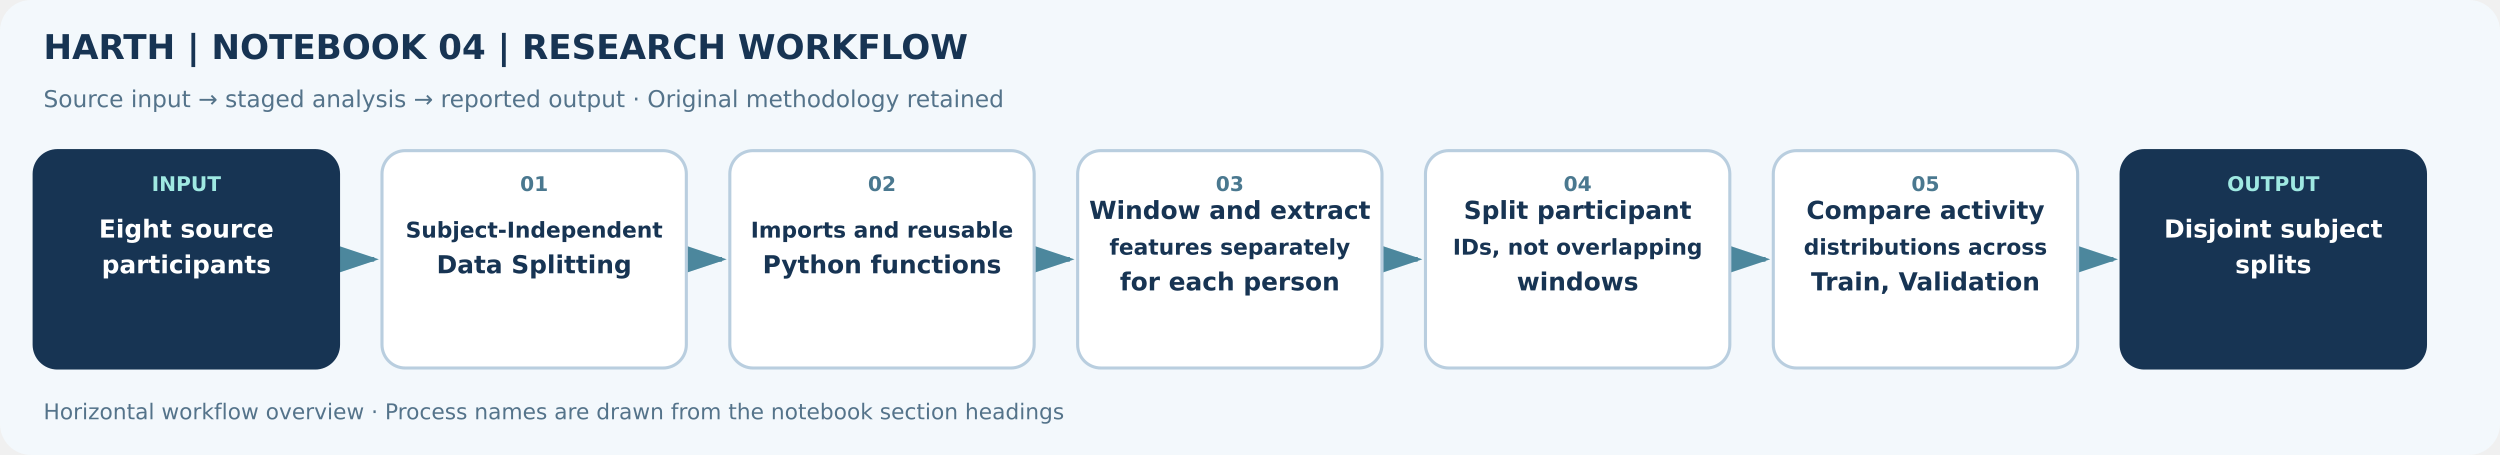
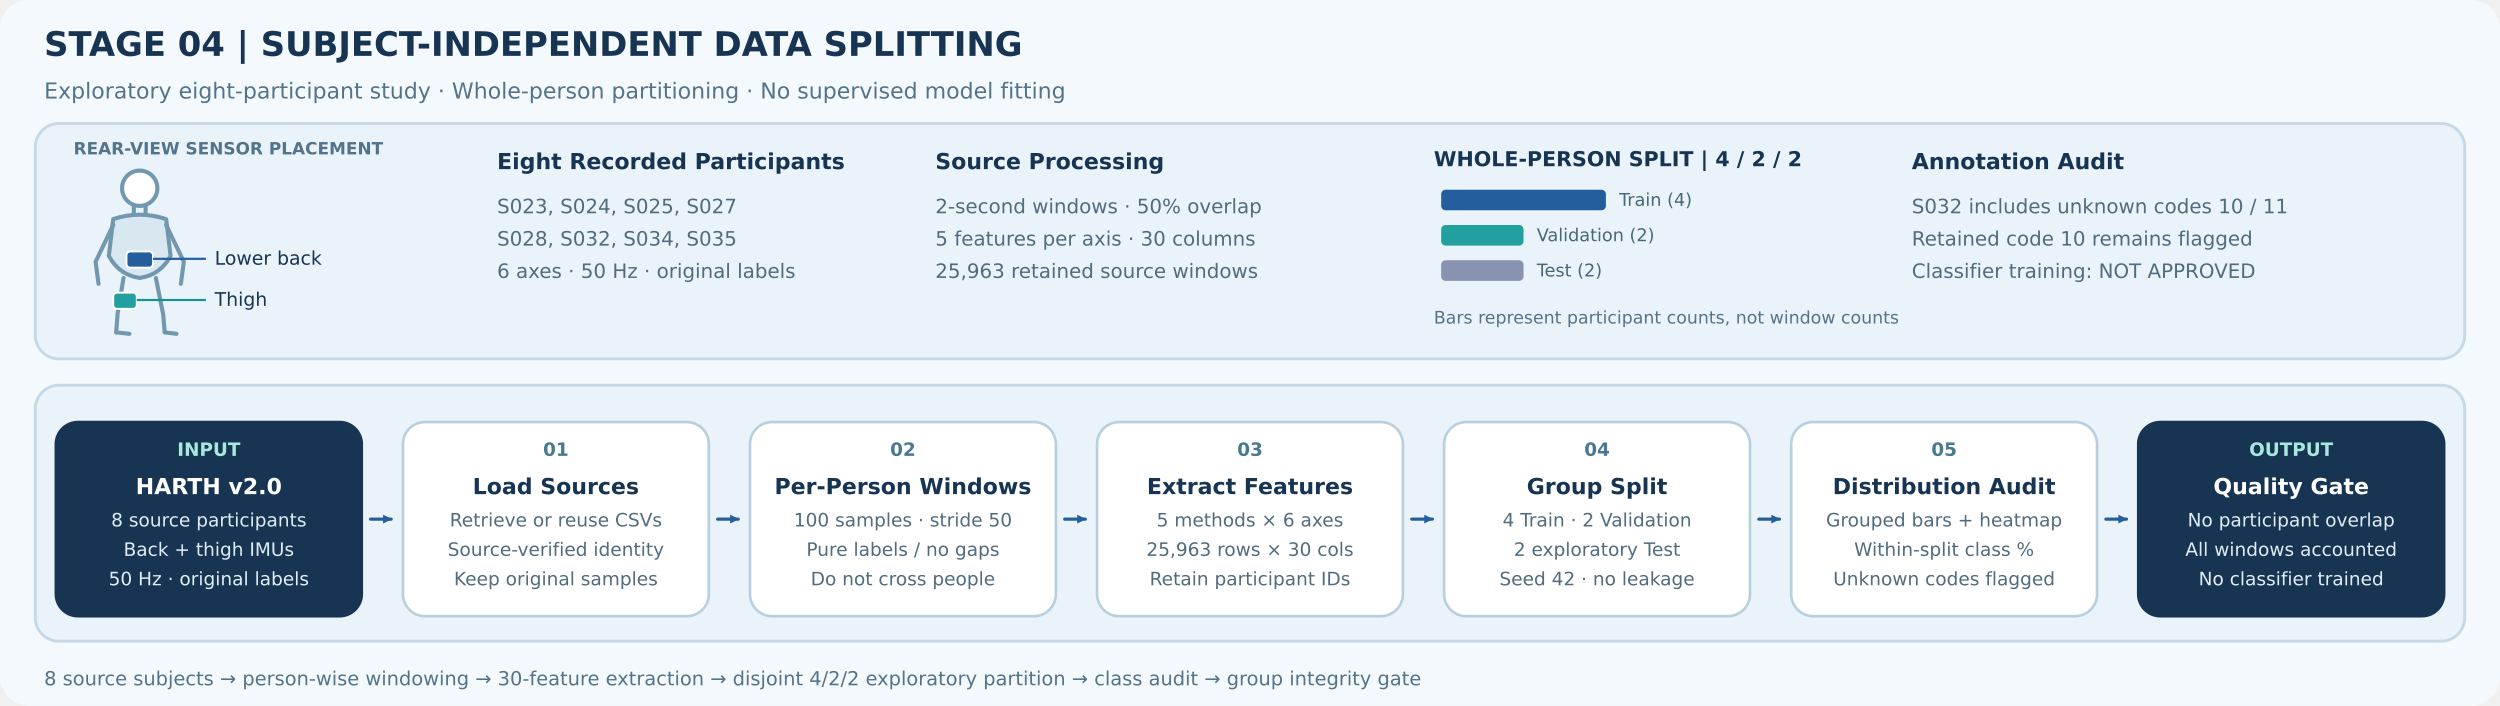
- <svg xmlns="http://www.w3.org/2000/svg" width="1610" height="293" viewBox="0 0 1610 293" role="img" aria-labelledby="title desc">
+ <svg xmlns="http://www.w3.org/2000/svg" width="1700" height="480" viewBox="0 0 1700 480" role="img" aria-labelledby="figure-title figure-description">
  <defs>
-     <marker id="a" markerWidth="10" markerHeight="10" refX="8" refY="3" orient="auto">
-       <path d="M0 0 L0 6 L9 3 Z" fill="#4C879D" />
+     <marker id="small-arrow" markerUnits="userSpaceOnUse" markerWidth="6" markerHeight="6" refX="5.5" refY="3" orient="auto">
+       <path d="M0 0 L6 3 L0 6 Z" fill="#245E9D" />
    </marker>
  </defs>
-   <rect width="1610" height="293" rx="20" fill="#F3F8FC" />
-   <text x="28" y="38" font-family="DejaVu Sans, Arial, sans-serif" font-size="22" font-weight="700" fill="#173453">HARTH  |  NOTEBOOK 04  |  RESEARCH WORKFLOW</text>
-   <text x="28" y="69" font-family="DejaVu Sans, Arial, sans-serif" font-size="15" fill="#54738A">Source input → staged analysis → reported output · Original methodology retained</text>
+   <rect width="1700" height="480" rx="20" fill="#F4F9FD" />
  <g font-family="DejaVu Sans, Arial, sans-serif">
-     <path d="M222 167 H241" stroke="#4C879D" stroke-width="3" marker-end="url(#a)" />
-     <path d="M446 167 H465" stroke="#4C879D" stroke-width="3" marker-end="url(#a)" />
-     <path d="M670 167 H689" stroke="#4C879D" stroke-width="3" marker-end="url(#a)" />
-     <path d="M894 167 H913" stroke="#4C879D" stroke-width="3" marker-end="url(#a)" />
-     <path d="M1118 167 H1137" stroke="#4C879D" stroke-width="3" marker-end="url(#a)" />
-     <path d="M1342 167 H1361" stroke="#4C879D" stroke-width="3" marker-end="url(#a)" />
-     <g>
-       <rect x="22" y="97" width="196" height="140" rx="15" fill="#173453" stroke="#173453" stroke-width="2" />
-       <text x="120" y="123" font-size="13" font-weight="700" fill="#9FE9E2" text-anchor="middle">INPUT</text>
-       <text x="120" y="153" font-size="16" font-weight="600" fill="#FFFFFF" text-anchor="middle">Eight source</text>
-       <text x="120" y="176" font-size="16" font-weight="600" fill="#FFFFFF" text-anchor="middle">participants</text>
+     <text x="30" y="38" font-size="23" font-weight="700" fill="#173453">STAGE 04 | SUBJECT-INDEPENDENT DATA SPLITTING</text>
+     <text x="30" y="67" font-size="15" fill="#54738A">Exploratory eight-participant study · Whole-person partitioning · No supervised model fitting</text>
+     <rect x="24" y="84" width="1652" height="160" rx="16" fill="#EAF3FA" stroke="#C7D9E6" stroke-width="2" />
+     <rect x="24" y="262" width="1652" height="174" rx="16" fill="#EAF3FA" stroke="#C7D9E6" stroke-width="2" />
+     <g aria-label="Rear-view wearable sensor placement completely inside the upper panel">
+       <text x="50" y="105" font-size="11.5" font-weight="700" fill="#53738A">REAR-VIEW SENSOR PLACEMENT</text>
+       <g stroke="#7298B0" stroke-width="2.8" stroke-linecap="round" stroke-linejoin="round">
+         <circle cx="95" cy="128" r="12" fill="#FFFFFF" />
+         <path d="M91 140 L91 147 M99 140 L99 147" fill="none" />
+         <path d="M77 149 Q95 143 113 149 L116 174 Q109 187 95 189 Q81 187 74 174 Z" fill="#D9E7F1" />
+         <path d="M77 153 L65 178 L67 193 M113 153 L125 178 L123 193" fill="none" />
+         <path d="M84 189 L80 213 L79 226 M106 189 L111 214 L112 226" fill="none" />
+         <path d="M79 226 L88 227 M112 226 L120 227" fill="none" />
+       </g>
+       <rect x="86" y="171" width="18" height="11" rx="2.5" fill="#245E9D" stroke="#FFFFFF" stroke-width="1.3" />
+       <rect x="77" y="199" width="16" height="11" rx="2.5" fill="#22A0A0" stroke="#FFFFFF" stroke-width="1.3" />
+       <path d="M104 176 H140" stroke="#245E9D" stroke-width="1.5" />
+       <text x="146" y="180" font-size="12.8" fill="#173453">Lower back</text>
+       <path d="M93 204 H140" stroke="#15938F" stroke-width="1.5" />
+       <text x="146" y="208" font-size="12.8" fill="#173453">Thigh</text>
    </g>
    <g>
-       <rect x="246" y="97" width="196" height="140" rx="15" fill="#FFFFFF" stroke="#B9CEDF" stroke-width="2" />
-       <text x="344" y="123" font-size="13" font-weight="700" fill="#4A788F" text-anchor="middle">01</text>
-       <text x="344" y="153" font-size="14" font-weight="600" fill="#173453" text-anchor="middle">Subject-Independent</text>
-       <text x="344" y="176" font-size="16" font-weight="600" fill="#173453" text-anchor="middle">Data Splitting</text>
+       <text x="338" y="115" font-size="15" font-weight="700" fill="#173453">Eight Recorded Participants</text>
+       <text x="338" y="145" font-size="13.5" fill="#506C7E">S023, S024, S025, S027</text>
+       <text x="338" y="167" font-size="13.5" fill="#506C7E">S028, S032, S034, S035</text>
+       <text x="338" y="189" font-size="13.5" fill="#506C7E">6 axes · 50 Hz · original labels</text>
    </g>
    <g>
-       <rect x="470" y="97" width="196" height="140" rx="15" fill="#FFFFFF" stroke="#B9CEDF" stroke-width="2" />
-       <text x="568" y="123" font-size="13" font-weight="700" fill="#4A788F" text-anchor="middle">02</text>
-       <text x="568" y="153" font-size="14" font-weight="600" fill="#173453" text-anchor="middle">Imports and reusable</text>
-       <text x="568" y="176" font-size="16" font-weight="600" fill="#173453" text-anchor="middle">Python functions</text>
+       <text x="636" y="115" font-size="15" font-weight="700" fill="#173453">Source Processing</text>
+       <text x="636" y="145" font-size="13.5" fill="#506C7E">2-second windows · 50% overlap</text>
+       <text x="636" y="167" font-size="13.5" fill="#506C7E">5 features per axis · 30 columns</text>
+       <text x="636" y="189" font-size="13.5" fill="#506C7E">25,963 retained source windows</text>
+     </g>
+     <g aria-label="Schematic distribution of eight disjoint participants">
+       <text x="975" y="113" font-size="14" font-weight="700" fill="#173453">WHOLE-PERSON SPLIT | 4 / 2 / 2</text>
+       <rect x="980" y="129" width="112" height="14" rx="3" fill="#245E9D" />
+       <text x="1101" y="140" font-size="12" fill="#486779">Train (4)</text>
+       <rect x="980" y="153" width="56" height="14" rx="3" fill="#22A0A0" />
+       <text x="1045" y="164" font-size="12" fill="#486779">Validation (2)</text>
+       <rect x="980" y="177" width="56" height="14" rx="3" fill="#8793B0" />
+       <text x="1045" y="188" font-size="12" fill="#486779">Test (2)</text>
+       <text x="975" y="220" font-size="11.8" fill="#54738A">Bars represent participant counts, not window counts</text>
    </g>
    <g>
-       <rect x="694" y="97" width="196" height="140" rx="15" fill="#FFFFFF" stroke="#B9CEDF" stroke-width="2" />
-       <text x="792" y="123" font-size="13" font-weight="700" fill="#4A788F" text-anchor="middle">03</text>
-       <text x="792" y="141" font-size="16" font-weight="600" fill="#173453" text-anchor="middle">Window and extract</text>
-       <text x="792" y="164" font-size="14" font-weight="600" fill="#173453" text-anchor="middle">features separately</text>
-       <text x="792" y="187" font-size="16" font-weight="600" fill="#173453" text-anchor="middle">for each person</text>
+       <text x="1300" y="115" font-size="15" font-weight="700" fill="#173453">Annotation Audit</text>
+       <text x="1300" y="145" font-size="13.5" fill="#506C7E">S032 includes unknown codes 10 / 11</text>
+       <text x="1300" y="167" font-size="13.5" fill="#506C7E">Retained code 10 remains flagged</text>
+       <text x="1300" y="189" font-size="13.5" fill="#506C7E">Classifier training: NOT APPROVED</text>
    </g>
-     <g>
-       <rect x="918" y="97" width="196" height="140" rx="15" fill="#FFFFFF" stroke="#B9CEDF" stroke-width="2" />
-       <text x="1016" y="123" font-size="13" font-weight="700" fill="#4A788F" text-anchor="middle">04</text>
-       <text x="1016" y="141" font-size="16" font-weight="600" fill="#173453" text-anchor="middle">Split participant</text>
-       <text x="1016" y="164" font-size="14" font-weight="600" fill="#173453" text-anchor="middle">IDs, not overlapping</text>
-       <text x="1016" y="187" font-size="16" font-weight="600" fill="#173453" text-anchor="middle">windows</text>
+     <g aria-label="Six equally sized, small right-facing arrows">
+       <path d="M252 353 H266" fill="none" stroke="#245E9D" stroke-width="2.2" stroke-linecap="round" marker-end="url(#small-arrow)" />
+       <path d="M488 353 H502" fill="none" stroke="#245E9D" stroke-width="2.2" stroke-linecap="round" marker-end="url(#small-arrow)" />
+       <path d="M724 353 H738" fill="none" stroke="#245E9D" stroke-width="2.2" stroke-linecap="round" marker-end="url(#small-arrow)" />
+       <path d="M960 353 H974" fill="none" stroke="#245E9D" stroke-width="2.2" stroke-linecap="round" marker-end="url(#small-arrow)" />
+       <path d="M1196 353 H1210" fill="none" stroke="#245E9D" stroke-width="2.2" stroke-linecap="round" marker-end="url(#small-arrow)" />
+       <path d="M1432 353 H1446" fill="none" stroke="#245E9D" stroke-width="2.2" stroke-linecap="round" marker-end="url(#small-arrow)" />
    </g>
-     <g>
-       <rect x="1142" y="97" width="196" height="140" rx="15" fill="#FFFFFF" stroke="#B9CEDF" stroke-width="2" />
-       <text x="1240" y="123" font-size="13" font-weight="700" fill="#4A788F" text-anchor="middle">05</text>
-       <text x="1240" y="141" font-size="16" font-weight="600" fill="#173453" text-anchor="middle">Compare activity</text>
-       <text x="1240" y="164" font-size="14" font-weight="600" fill="#173453" text-anchor="middle">distributions across</text>
-       <text x="1240" y="187" font-size="16" font-weight="600" fill="#173453" text-anchor="middle">Train, Validation</text>
+     <g aria-label="Seven original-data-to-quality-gate stages">
+       <g class="process-block">
+         <rect x="38" y="287" width="208" height="132" rx="15" fill="#173453" stroke="#173453" stroke-width="1.8" />
+         <text x="142" y="310" text-anchor="middle" font-size="12.5" font-weight="700" fill="#A7E9DF">INPUT</text>
+         <text x="142" y="336" text-anchor="middle" font-size="15" font-weight="700" fill="#FFFFFF">HARTH v2.0</text>
+         <text x="142" y="358" text-anchor="middle" font-size="12.6" fill="#DFEDF4">8 source participants</text>
+         <text x="142" y="378" text-anchor="middle" font-size="12.6" fill="#DFEDF4">Back + thigh IMUs</text>
+         <text x="142" y="398" text-anchor="middle" font-size="12.6" fill="#DFEDF4">50 Hz · original labels</text>
+       </g>
+       <g class="process-block">
+         <rect x="274" y="287" width="208" height="132" rx="15" fill="#FFFFFF" stroke="#B8CFDE" stroke-width="1.8" />
+         <text x="378" y="310" text-anchor="middle" font-size="12.5" font-weight="700" fill="#497992">01</text>
+         <text x="378" y="336" text-anchor="middle" font-size="15" font-weight="700" fill="#173453">Load Sources</text>
+         <text x="378" y="358" text-anchor="middle" font-size="12.6" fill="#506C7E">Retrieve or reuse CSVs</text>
+         <text x="378" y="378" text-anchor="middle" font-size="12.6" fill="#506C7E">Source-verified identity</text>
+         <text x="378" y="398" text-anchor="middle" font-size="12.6" fill="#506C7E">Keep original samples</text>
+       </g>
+       <g class="process-block">
+         <rect x="510" y="287" width="208" height="132" rx="15" fill="#FFFFFF" stroke="#B8CFDE" stroke-width="1.8" />
+         <text x="614" y="310" text-anchor="middle" font-size="12.5" font-weight="700" fill="#497992">02</text>
+         <text x="614" y="336" text-anchor="middle" font-size="15" font-weight="700" fill="#173453">Per-Person Windows</text>
+         <text x="614" y="358" text-anchor="middle" font-size="12.6" fill="#506C7E">100 samples · stride 50</text>
+         <text x="614" y="378" text-anchor="middle" font-size="12.6" fill="#506C7E">Pure labels / no gaps</text>
+         <text x="614" y="398" text-anchor="middle" font-size="12.6" fill="#506C7E">Do not cross people</text>
+       </g>
+       <g class="process-block">
+         <rect x="746" y="287" width="208" height="132" rx="15" fill="#FFFFFF" stroke="#B8CFDE" stroke-width="1.8" />
+         <text x="850" y="310" text-anchor="middle" font-size="12.5" font-weight="700" fill="#497992">03</text>
+         <text x="850" y="336" text-anchor="middle" font-size="15" font-weight="700" fill="#173453">Extract Features</text>
+         <text x="850" y="358" text-anchor="middle" font-size="12.6" fill="#506C7E">5 methods × 6 axes</text>
+         <text x="850" y="378" text-anchor="middle" font-size="12.6" fill="#506C7E">25,963 rows × 30 cols</text>
+         <text x="850" y="398" text-anchor="middle" font-size="12.6" fill="#506C7E">Retain participant IDs</text>
+       </g>
+       <g class="process-block">
+         <rect x="982" y="287" width="208" height="132" rx="15" fill="#FFFFFF" stroke="#B8CFDE" stroke-width="1.8" />
+         <text x="1086" y="310" text-anchor="middle" font-size="12.5" font-weight="700" fill="#497992">04</text>
+         <text x="1086" y="336" text-anchor="middle" font-size="15" font-weight="700" fill="#173453">Group Split</text>
+         <text x="1086" y="358" text-anchor="middle" font-size="12.6" fill="#506C7E">4 Train · 2 Validation</text>
+         <text x="1086" y="378" text-anchor="middle" font-size="12.6" fill="#506C7E">2 exploratory Test</text>
+         <text x="1086" y="398" text-anchor="middle" font-size="12.6" fill="#506C7E">Seed 42 · no leakage</text>
+       </g>
+       <g class="process-block">
+         <rect x="1218" y="287" width="208" height="132" rx="15" fill="#FFFFFF" stroke="#B8CFDE" stroke-width="1.8" />
+         <text x="1322" y="310" text-anchor="middle" font-size="12.5" font-weight="700" fill="#497992">05</text>
+         <text x="1322" y="336" text-anchor="middle" font-size="15" font-weight="700" fill="#173453">Distribution Audit</text>
+         <text x="1322" y="358" text-anchor="middle" font-size="12.6" fill="#506C7E">Grouped bars + heatmap</text>
+         <text x="1322" y="378" text-anchor="middle" font-size="12.6" fill="#506C7E">Within-split class %</text>
+         <text x="1322" y="398" text-anchor="middle" font-size="12.6" fill="#506C7E">Unknown codes flagged</text>
+       </g>
+       <g class="process-block">
+         <rect x="1454" y="287" width="208" height="132" rx="15" fill="#173453" stroke="#173453" stroke-width="1.8" />
+         <text x="1558" y="310" text-anchor="middle" font-size="12.5" font-weight="700" fill="#A7E9DF">OUTPUT</text>
+         <text x="1558" y="336" text-anchor="middle" font-size="15" font-weight="700" fill="#FFFFFF">Quality Gate</text>
+         <text x="1558" y="358" text-anchor="middle" font-size="12.6" fill="#DFEDF4">No participant overlap</text>
+         <text x="1558" y="378" text-anchor="middle" font-size="12.6" fill="#DFEDF4">All windows accounted</text>
+         <text x="1558" y="398" text-anchor="middle" font-size="12.6" fill="#DFEDF4">No classifier trained</text>
+       </g>
    </g>
-     <g>
-       <rect x="1366" y="97" width="196" height="140" rx="15" fill="#173453" stroke="#173453" stroke-width="2" />
-       <text x="1464" y="123" font-size="13" font-weight="700" fill="#9FE9E2" text-anchor="middle">OUTPUT</text>
-       <text x="1464" y="153" font-size="16" font-weight="600" fill="#FFFFFF" text-anchor="middle">Disjoint subject</text>
-       <text x="1464" y="176" font-size="16" font-weight="600" fill="#FFFFFF" text-anchor="middle">splits</text>
-     </g>
+     <text x="30" y="466" font-size="13.2" fill="#54738A">8 source subjects → person-wise windowing → 30-feature extraction → disjoint 4/2/2 exploratory partition → class audit → group integrity gate</text>
  </g>
-   <text x="28" y="270" font-family="DejaVu Sans, Arial, sans-serif" font-size="14" fill="#54738A">Horizontal workflow overview · Process names are drawn from the notebook section headings</text>
</svg>
